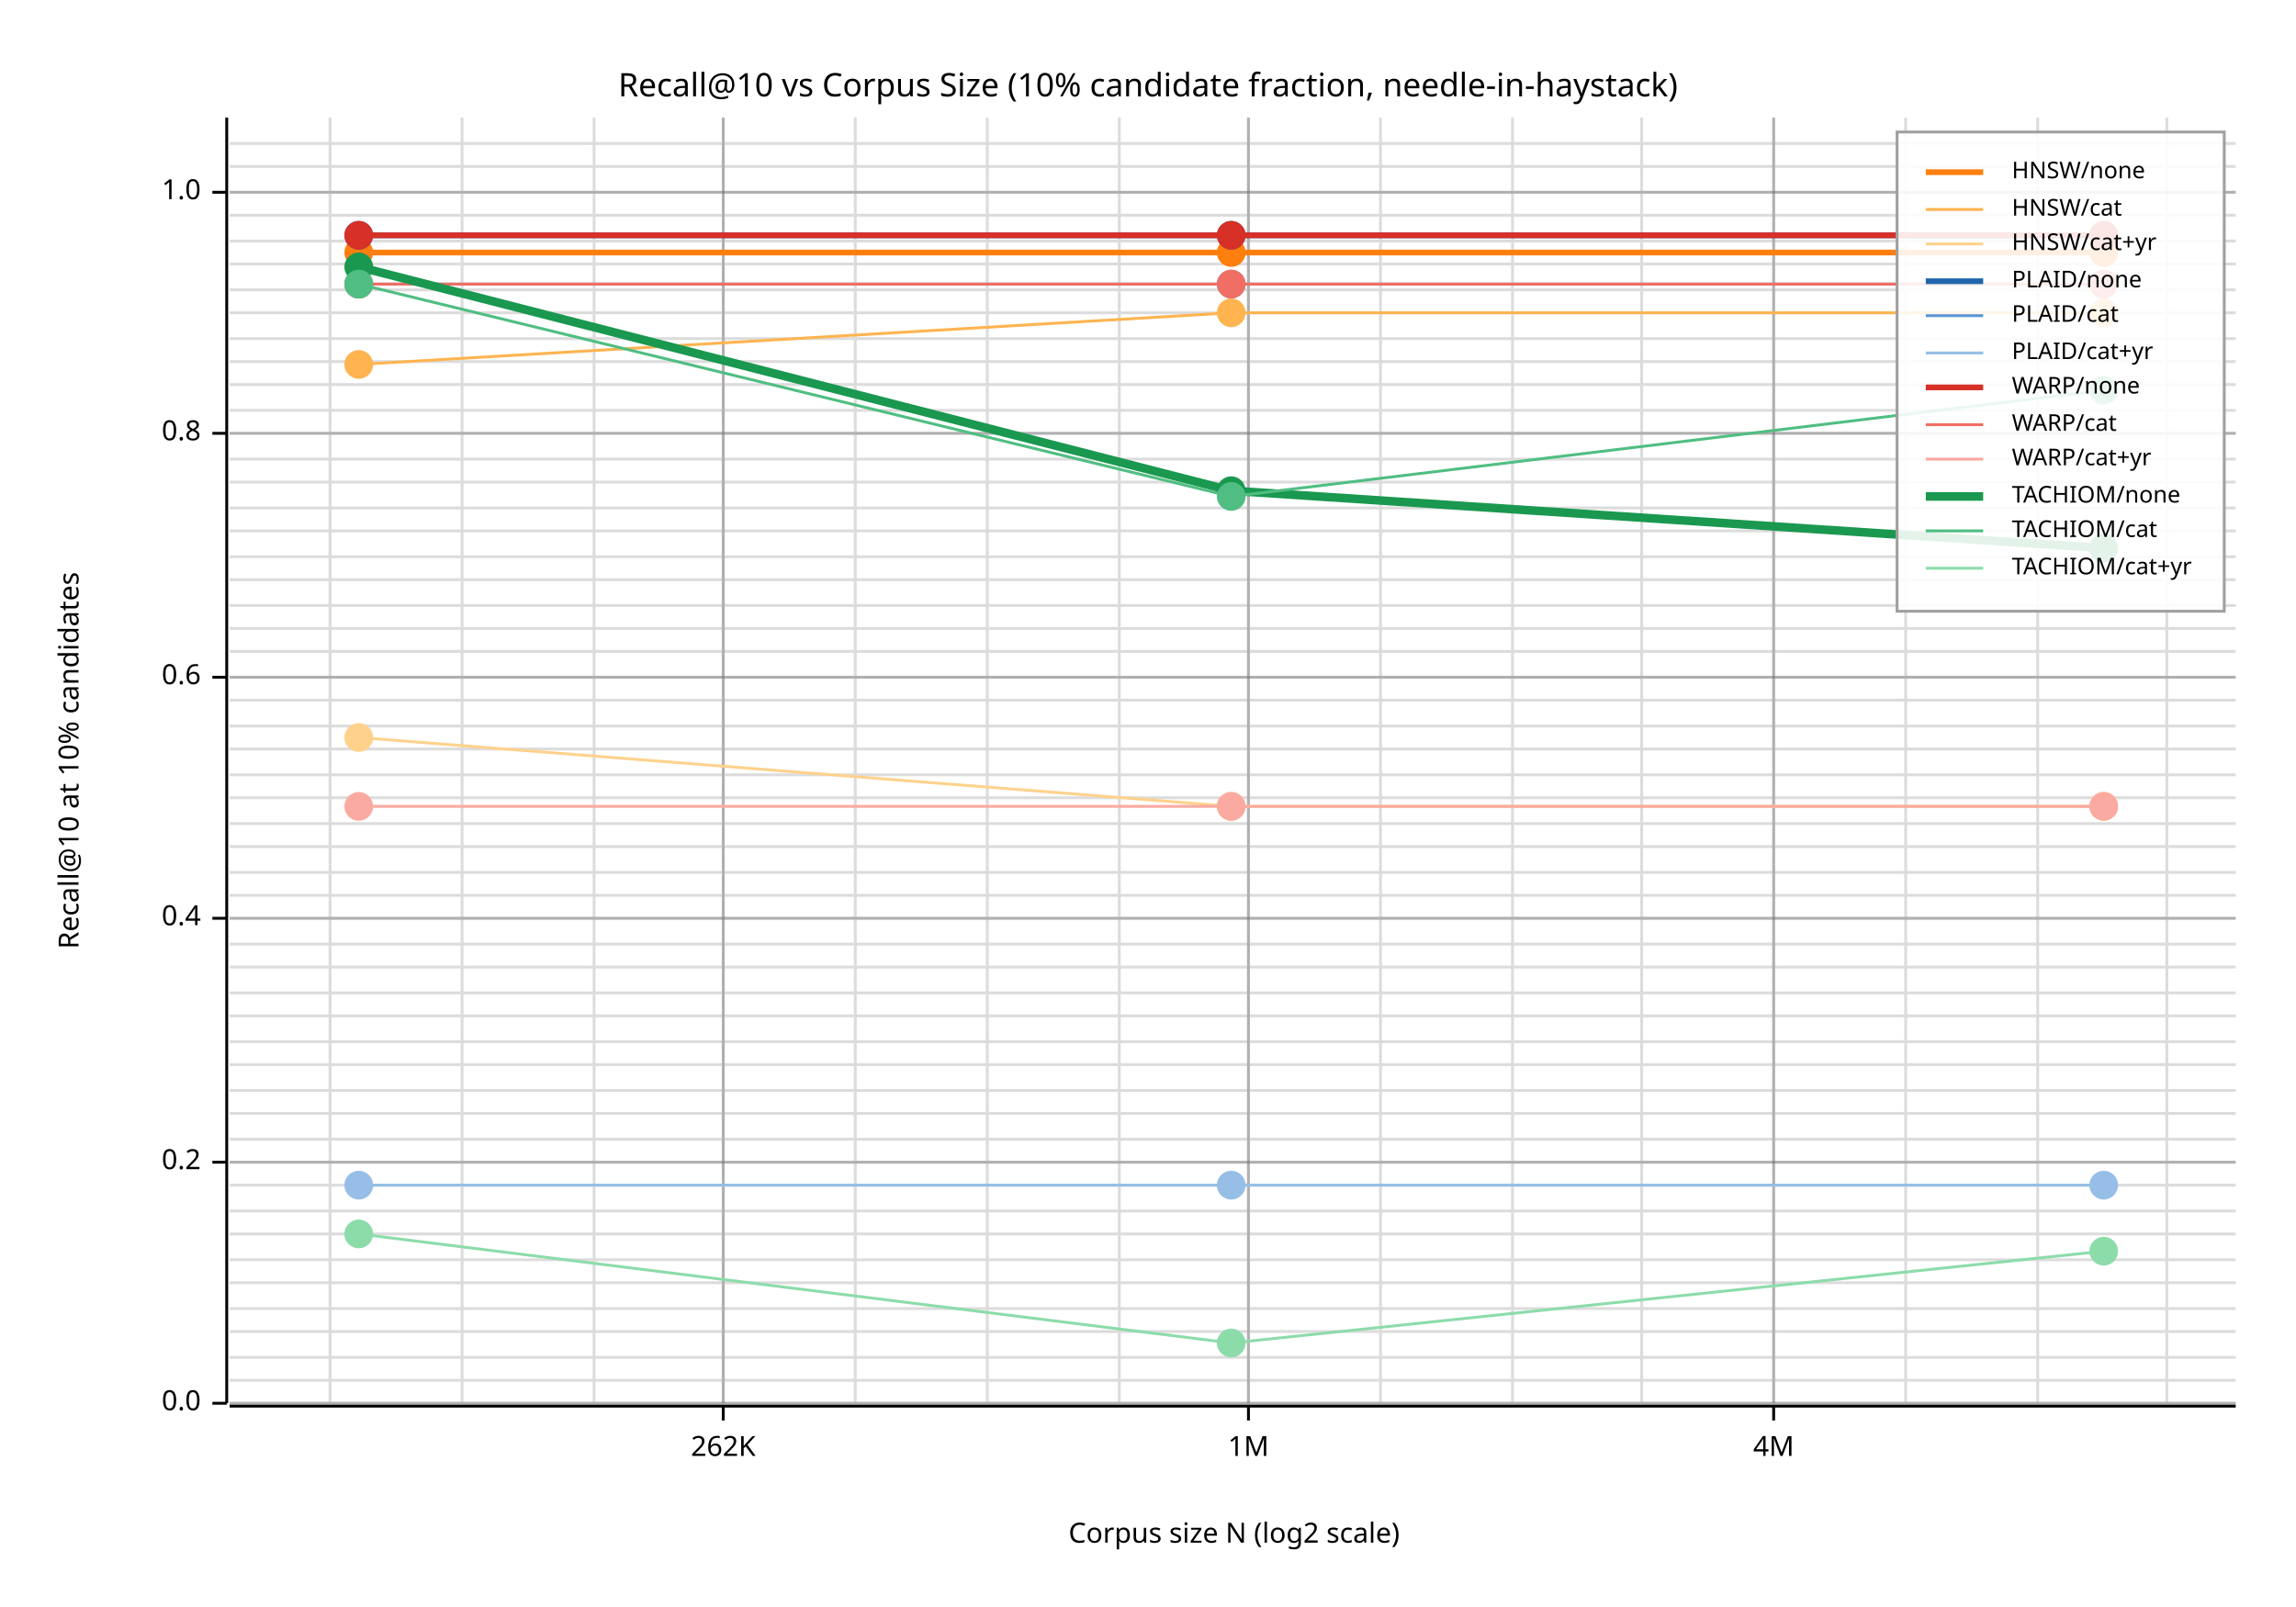
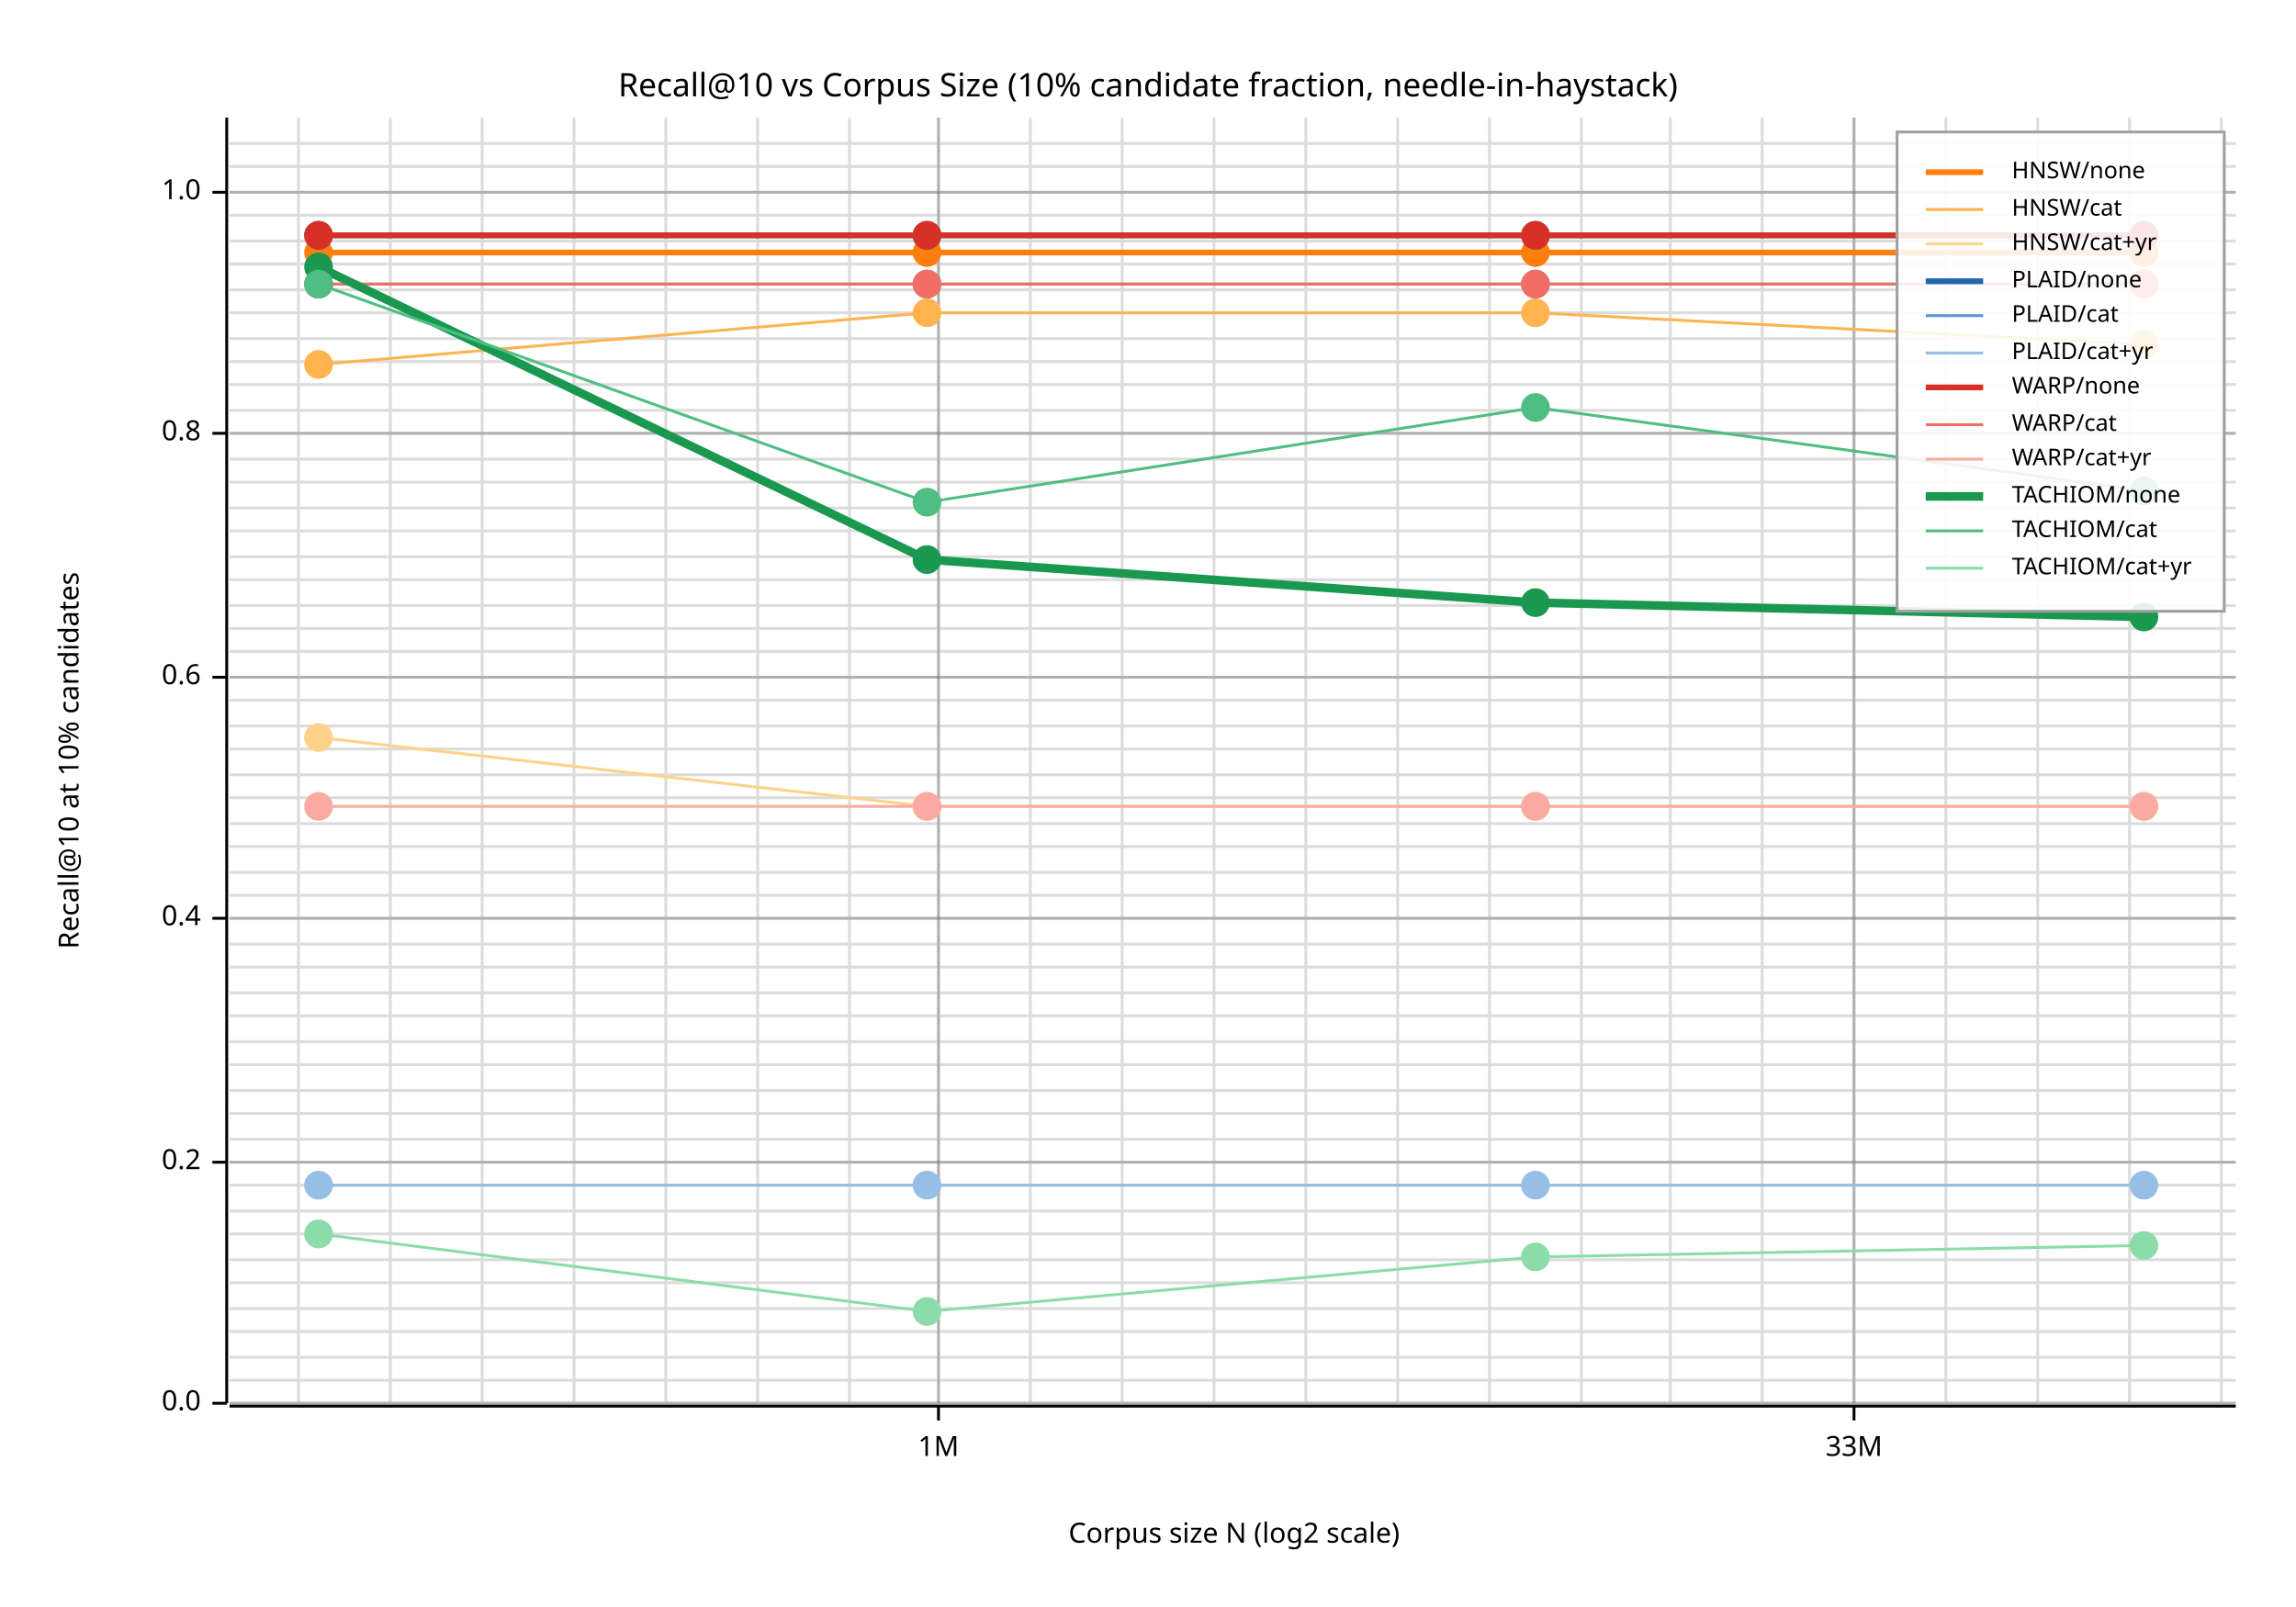
<svg xmlns="http://www.w3.org/2000/svg" width="800" height="560" viewBox="0 0 800 560">
  <rect x="0" y="0" width="800" height="560" opacity="1" fill="#FFFFFF" stroke="none" />
  <text x="400" y="25" dy="0.76em" text-anchor="middle" font-family="sans-serif" font-size="11.29" opacity="1" fill="#000000">
Recall@10 vs Corpus Size  (10% candidate fraction, needle-in-haystack)
</text>
-   <line opacity="1" stroke="#DCDCDC" stroke-width="1" x1="115" y1="489" x2="115" y2="41" />
-   <line opacity="1" stroke="#DCDCDC" stroke-width="1" x1="161" y1="489" x2="161" y2="41" />
-   <line opacity="1" stroke="#DCDCDC" stroke-width="1" x1="207" y1="489" x2="207" y2="41" />
-   <line opacity="1" stroke="#DCDCDC" stroke-width="1" x1="252" y1="489" x2="252" y2="41" />
-   <line opacity="1" stroke="#DCDCDC" stroke-width="1" x1="298" y1="489" x2="298" y2="41" />
-   <line opacity="1" stroke="#DCDCDC" stroke-width="1" x1="344" y1="489" x2="344" y2="41" />
-   <line opacity="1" stroke="#DCDCDC" stroke-width="1" x1="390" y1="489" x2="390" y2="41" />
-   <line opacity="1" stroke="#DCDCDC" stroke-width="1" x1="435" y1="489" x2="435" y2="41" />
-   <line opacity="1" stroke="#DCDCDC" stroke-width="1" x1="481" y1="489" x2="481" y2="41" />
-   <line opacity="1" stroke="#DCDCDC" stroke-width="1" x1="527" y1="489" x2="527" y2="41" />
-   <line opacity="1" stroke="#DCDCDC" stroke-width="1" x1="572" y1="489" x2="572" y2="41" />
-   <line opacity="1" stroke="#DCDCDC" stroke-width="1" x1="618" y1="489" x2="618" y2="41" />
-   <line opacity="1" stroke="#DCDCDC" stroke-width="1" x1="664" y1="489" x2="664" y2="41" />
+   <line opacity="1" stroke="#DCDCDC" stroke-width="1" x1="104" y1="489" x2="104" y2="41" />
+   <line opacity="1" stroke="#DCDCDC" stroke-width="1" x1="136" y1="489" x2="136" y2="41" />
+   <line opacity="1" stroke="#DCDCDC" stroke-width="1" x1="168" y1="489" x2="168" y2="41" />
+   <line opacity="1" stroke="#DCDCDC" stroke-width="1" x1="200" y1="489" x2="200" y2="41" />
+   <line opacity="1" stroke="#DCDCDC" stroke-width="1" x1="232" y1="489" x2="232" y2="41" />
+   <line opacity="1" stroke="#DCDCDC" stroke-width="1" x1="264" y1="489" x2="264" y2="41" />
+   <line opacity="1" stroke="#DCDCDC" stroke-width="1" x1="296" y1="489" x2="296" y2="41" />
+   <line opacity="1" stroke="#DCDCDC" stroke-width="1" x1="327" y1="489" x2="327" y2="41" />
+   <line opacity="1" stroke="#DCDCDC" stroke-width="1" x1="359" y1="489" x2="359" y2="41" />
+   <line opacity="1" stroke="#DCDCDC" stroke-width="1" x1="391" y1="489" x2="391" y2="41" />
+   <line opacity="1" stroke="#DCDCDC" stroke-width="1" x1="423" y1="489" x2="423" y2="41" />
+   <line opacity="1" stroke="#DCDCDC" stroke-width="1" x1="455" y1="489" x2="455" y2="41" />
+   <line opacity="1" stroke="#DCDCDC" stroke-width="1" x1="487" y1="489" x2="487" y2="41" />
+   <line opacity="1" stroke="#DCDCDC" stroke-width="1" x1="519" y1="489" x2="519" y2="41" />
+   <line opacity="1" stroke="#DCDCDC" stroke-width="1" x1="551" y1="489" x2="551" y2="41" />
+   <line opacity="1" stroke="#DCDCDC" stroke-width="1" x1="582" y1="489" x2="582" y2="41" />
+   <line opacity="1" stroke="#DCDCDC" stroke-width="1" x1="614" y1="489" x2="614" y2="41" />
+   <line opacity="1" stroke="#DCDCDC" stroke-width="1" x1="646" y1="489" x2="646" y2="41" />
+   <line opacity="1" stroke="#DCDCDC" stroke-width="1" x1="678" y1="489" x2="678" y2="41" />
  <line opacity="1" stroke="#DCDCDC" stroke-width="1" x1="710" y1="489" x2="710" y2="41" />
-   <line opacity="1" stroke="#DCDCDC" stroke-width="1" x1="755" y1="489" x2="755" y2="41" />
+   <line opacity="1" stroke="#DCDCDC" stroke-width="1" x1="742" y1="489" x2="742" y2="41" />
+   <line opacity="1" stroke="#DCDCDC" stroke-width="1" x1="774" y1="489" x2="774" y2="41" />
  <line opacity="1" stroke="#DCDCDC" stroke-width="1" x1="80" y1="489" x2="779" y2="489" />
  <line opacity="1" stroke="#DCDCDC" stroke-width="1" x1="80" y1="481" x2="779" y2="481" />
  <line opacity="1" stroke="#DCDCDC" stroke-width="1" x1="80" y1="473" x2="779" y2="473" />
  <line opacity="1" stroke="#DCDCDC" stroke-width="1" x1="80" y1="464" x2="779" y2="464" />
  <line opacity="1" stroke="#DCDCDC" stroke-width="1" x1="80" y1="456" x2="779" y2="456" />
  <line opacity="1" stroke="#DCDCDC" stroke-width="1" x1="80" y1="447" x2="779" y2="447" />
  <line opacity="1" stroke="#DCDCDC" stroke-width="1" x1="80" y1="439" x2="779" y2="439" />
  <line opacity="1" stroke="#DCDCDC" stroke-width="1" x1="80" y1="430" x2="779" y2="430" />
  <line opacity="1" stroke="#DCDCDC" stroke-width="1" x1="80" y1="422" x2="779" y2="422" />
  <line opacity="1" stroke="#DCDCDC" stroke-width="1" x1="80" y1="413" x2="779" y2="413" />
  <line opacity="1" stroke="#DCDCDC" stroke-width="1" x1="80" y1="405" x2="779" y2="405" />
  <line opacity="1" stroke="#DCDCDC" stroke-width="1" x1="80" y1="397" x2="779" y2="397" />
  <line opacity="1" stroke="#DCDCDC" stroke-width="1" x1="80" y1="388" x2="779" y2="388" />
  <line opacity="1" stroke="#DCDCDC" stroke-width="1" x1="80" y1="380" x2="779" y2="380" />
  <line opacity="1" stroke="#DCDCDC" stroke-width="1" x1="80" y1="371" x2="779" y2="371" />
  <line opacity="1" stroke="#DCDCDC" stroke-width="1" x1="80" y1="363" x2="779" y2="363" />
  <line opacity="1" stroke="#DCDCDC" stroke-width="1" x1="80" y1="354" x2="779" y2="354" />
  <line opacity="1" stroke="#DCDCDC" stroke-width="1" x1="80" y1="346" x2="779" y2="346" />
  <line opacity="1" stroke="#DCDCDC" stroke-width="1" x1="80" y1="337" x2="779" y2="337" />
  <line opacity="1" stroke="#DCDCDC" stroke-width="1" x1="80" y1="329" x2="779" y2="329" />
  <line opacity="1" stroke="#DCDCDC" stroke-width="1" x1="80" y1="320" x2="779" y2="320" />
  <line opacity="1" stroke="#DCDCDC" stroke-width="1" x1="80" y1="312" x2="779" y2="312" />
  <line opacity="1" stroke="#DCDCDC" stroke-width="1" x1="80" y1="304" x2="779" y2="304" />
  <line opacity="1" stroke="#DCDCDC" stroke-width="1" x1="80" y1="295" x2="779" y2="295" />
  <line opacity="1" stroke="#DCDCDC" stroke-width="1" x1="80" y1="287" x2="779" y2="287" />
  <line opacity="1" stroke="#DCDCDC" stroke-width="1" x1="80" y1="278" x2="779" y2="278" />
  <line opacity="1" stroke="#DCDCDC" stroke-width="1" x1="80" y1="270" x2="779" y2="270" />
  <line opacity="1" stroke="#DCDCDC" stroke-width="1" x1="80" y1="261" x2="779" y2="261" />
  <line opacity="1" stroke="#DCDCDC" stroke-width="1" x1="80" y1="253" x2="779" y2="253" />
  <line opacity="1" stroke="#DCDCDC" stroke-width="1" x1="80" y1="244" x2="779" y2="244" />
  <line opacity="1" stroke="#DCDCDC" stroke-width="1" x1="80" y1="236" x2="779" y2="236" />
  <line opacity="1" stroke="#DCDCDC" stroke-width="1" x1="80" y1="227" x2="779" y2="227" />
  <line opacity="1" stroke="#DCDCDC" stroke-width="1" x1="80" y1="219" x2="779" y2="219" />
  <line opacity="1" stroke="#DCDCDC" stroke-width="1" x1="80" y1="211" x2="779" y2="211" />
  <line opacity="1" stroke="#DCDCDC" stroke-width="1" x1="80" y1="202" x2="779" y2="202" />
  <line opacity="1" stroke="#DCDCDC" stroke-width="1" x1="80" y1="194" x2="779" y2="194" />
  <line opacity="1" stroke="#DCDCDC" stroke-width="1" x1="80" y1="185" x2="779" y2="185" />
  <line opacity="1" stroke="#DCDCDC" stroke-width="1" x1="80" y1="177" x2="779" y2="177" />
  <line opacity="1" stroke="#DCDCDC" stroke-width="1" x1="80" y1="168" x2="779" y2="168" />
  <line opacity="1" stroke="#DCDCDC" stroke-width="1" x1="80" y1="160" x2="779" y2="160" />
  <line opacity="1" stroke="#DCDCDC" stroke-width="1" x1="80" y1="151" x2="779" y2="151" />
  <line opacity="1" stroke="#DCDCDC" stroke-width="1" x1="80" y1="143" x2="779" y2="143" />
  <line opacity="1" stroke="#DCDCDC" stroke-width="1" x1="80" y1="134" x2="779" y2="134" />
  <line opacity="1" stroke="#DCDCDC" stroke-width="1" x1="80" y1="126" x2="779" y2="126" />
  <line opacity="1" stroke="#DCDCDC" stroke-width="1" x1="80" y1="118" x2="779" y2="118" />
  <line opacity="1" stroke="#DCDCDC" stroke-width="1" x1="80" y1="109" x2="779" y2="109" />
  <line opacity="1" stroke="#DCDCDC" stroke-width="1" x1="80" y1="101" x2="779" y2="101" />
  <line opacity="1" stroke="#DCDCDC" stroke-width="1" x1="80" y1="92" x2="779" y2="92" />
  <line opacity="1" stroke="#DCDCDC" stroke-width="1" x1="80" y1="84" x2="779" y2="84" />
  <line opacity="1" stroke="#DCDCDC" stroke-width="1" x1="80" y1="75" x2="779" y2="75" />
  <line opacity="1" stroke="#DCDCDC" stroke-width="1" x1="80" y1="67" x2="779" y2="67" />
  <line opacity="1" stroke="#DCDCDC" stroke-width="1" x1="80" y1="58" x2="779" y2="58" />
  <line opacity="1" stroke="#DCDCDC" stroke-width="1" x1="80" y1="50" x2="779" y2="50" />
  <text x="20" y="265" dy="0.76em" text-anchor="middle" font-family="sans-serif" font-size="9.677" opacity="1" fill="#000000" transform="rotate(270, 20, 265)">
Recall@10 at 10% candidates
</text>
  <text x="430" y="540" dy="-0.5ex" text-anchor="middle" font-family="sans-serif" font-size="9.677" opacity="1" fill="#000000">
Corpus size N (log2 scale)
</text>
-   <line opacity="0.2" stroke="#000000" stroke-width="1" x1="252" y1="489" x2="252" y2="41" />
-   <line opacity="0.2" stroke="#000000" stroke-width="1" x1="435" y1="489" x2="435" y2="41" />
-   <line opacity="0.2" stroke="#000000" stroke-width="1" x1="618" y1="489" x2="618" y2="41" />
+   <line opacity="0.2" stroke="#000000" stroke-width="1" x1="327" y1="489" x2="327" y2="41" />
+   <line opacity="0.2" stroke="#000000" stroke-width="1" x1="646" y1="489" x2="646" y2="41" />
  <line opacity="0.2" stroke="#000000" stroke-width="1" x1="80" y1="489" x2="779" y2="489" />
  <line opacity="0.2" stroke="#000000" stroke-width="1" x1="80" y1="405" x2="779" y2="405" />
  <line opacity="0.2" stroke="#000000" stroke-width="1" x1="80" y1="320" x2="779" y2="320" />
  <line opacity="0.2" stroke="#000000" stroke-width="1" x1="80" y1="236" x2="779" y2="236" />
  <line opacity="0.2" stroke="#000000" stroke-width="1" x1="80" y1="151" x2="779" y2="151" />
  <line opacity="0.2" stroke="#000000" stroke-width="1" x1="80" y1="67" x2="779" y2="67" />
  <polyline fill="none" opacity="1" stroke="#000000" stroke-width="1" points="79,41 79,489 " />
  <text x="70" y="489" dy="0.5ex" text-anchor="end" font-family="sans-serif" font-size="9.677" opacity="1" fill="#000000">
0.0
</text>
  <polyline fill="none" opacity="1" stroke="#000000" stroke-width="1" points="74,489 79,489 " />
  <text x="70" y="405" dy="0.5ex" text-anchor="end" font-family="sans-serif" font-size="9.677" opacity="1" fill="#000000">
0.2
</text>
  <polyline fill="none" opacity="1" stroke="#000000" stroke-width="1" points="74,405 79,405 " />
  <text x="70" y="320" dy="0.5ex" text-anchor="end" font-family="sans-serif" font-size="9.677" opacity="1" fill="#000000">
0.4
</text>
  <polyline fill="none" opacity="1" stroke="#000000" stroke-width="1" points="74,320 79,320 " />
  <text x="70" y="236" dy="0.5ex" text-anchor="end" font-family="sans-serif" font-size="9.677" opacity="1" fill="#000000">
0.6
</text>
  <polyline fill="none" opacity="1" stroke="#000000" stroke-width="1" points="74,236 79,236 " />
  <text x="70" y="151" dy="0.5ex" text-anchor="end" font-family="sans-serif" font-size="9.677" opacity="1" fill="#000000">
0.8
</text>
  <polyline fill="none" opacity="1" stroke="#000000" stroke-width="1" points="74,151 79,151 " />
  <text x="70" y="67" dy="0.5ex" text-anchor="end" font-family="sans-serif" font-size="9.677" opacity="1" fill="#000000">
1.0
</text>
  <polyline fill="none" opacity="1" stroke="#000000" stroke-width="1" points="74,67 79,67 " />
  <polyline fill="none" opacity="1" stroke="#000000" stroke-width="1" points="80,490 779,490 " />
-   <text x="252" y="500" dy="0.76em" text-anchor="middle" font-family="sans-serif" font-size="9.677" opacity="1" fill="#000000">
- 262K
- </text>
-   <polyline fill="none" opacity="1" stroke="#000000" stroke-width="1" points="252,490 252,495 " />
-   <text x="435" y="500" dy="0.76em" text-anchor="middle" font-family="sans-serif" font-size="9.677" opacity="1" fill="#000000">
+   <text x="327" y="500" dy="0.76em" text-anchor="middle" font-family="sans-serif" font-size="9.677" opacity="1" fill="#000000">
1M
</text>
-   <polyline fill="none" opacity="1" stroke="#000000" stroke-width="1" points="435,490 435,495 " />
-   <text x="618" y="500" dy="0.76em" text-anchor="middle" font-family="sans-serif" font-size="9.677" opacity="1" fill="#000000">
- 4M
- </text>
-   <polyline fill="none" opacity="1" stroke="#000000" stroke-width="1" points="618,490 618,495 " />
-   <polyline fill="none" opacity="1" stroke="#FF7F0E" stroke-width="2" points="125,88 429,88 733,88 " />
-   <circle cx="125" cy="88" r="5" opacity="1" fill="#FF7F0E" stroke="none" stroke-width="1" />
-   <circle cx="429" cy="88" r="5" opacity="1" fill="#FF7F0E" stroke="none" stroke-width="1" />
-   <circle cx="733" cy="88" r="5" opacity="1" fill="#FF7F0E" stroke="none" stroke-width="1" />
-   <polyline fill="none" opacity="1" stroke="#FFB450" stroke-width="1" points="125,127 429,109 733,109 " />
-   <circle cx="125" cy="127" r="5" opacity="1" fill="#FFB450" stroke="none" stroke-width="1" />
-   <circle cx="429" cy="109" r="5" opacity="1" fill="#FFB450" stroke="none" stroke-width="1" />
-   <circle cx="733" cy="109" r="5" opacity="1" fill="#FFB450" stroke="none" stroke-width="1" />
-   <polyline fill="none" opacity="1" stroke="#FFD28C" stroke-width="1" points="125,257 429,281 733,281 " />
-   <circle cx="125" cy="257" r="5" opacity="1" fill="#FFD28C" stroke="none" stroke-width="1" />
-   <circle cx="429" cy="281" r="5" opacity="1" fill="#FFD28C" stroke="none" stroke-width="1" />
-   <circle cx="733" cy="281" r="5" opacity="1" fill="#FFD28C" stroke="none" stroke-width="1" />
-   <polyline fill="none" opacity="1" stroke="#2166AC" stroke-width="2" points="125,82 429,82 733,82 " />
-   <circle cx="125" cy="82" r="5" opacity="1" fill="#2166AC" stroke="none" stroke-width="1" />
-   <circle cx="429" cy="82" r="5" opacity="1" fill="#2166AC" stroke="none" stroke-width="1" />
-   <circle cx="733" cy="82" r="5" opacity="1" fill="#2166AC" stroke="none" stroke-width="1" />
-   <polyline fill="none" opacity="1" stroke="#5A96D2" stroke-width="1" points="125,99 429,99 733,99 " />
-   <circle cx="125" cy="99" r="5" opacity="1" fill="#5A96D2" stroke="none" stroke-width="1" />
-   <circle cx="429" cy="99" r="5" opacity="1" fill="#5A96D2" stroke="none" stroke-width="1" />
-   <circle cx="733" cy="99" r="5" opacity="1" fill="#5A96D2" stroke="none" stroke-width="1" />
-   <polyline fill="none" opacity="1" stroke="#96BEE6" stroke-width="1" points="125,413 429,413 733,413 " />
-   <circle cx="125" cy="413" r="5" opacity="1" fill="#96BEE6" stroke="none" stroke-width="1" />
-   <circle cx="429" cy="413" r="5" opacity="1" fill="#96BEE6" stroke="none" stroke-width="1" />
-   <circle cx="733" cy="413" r="5" opacity="1" fill="#96BEE6" stroke="none" stroke-width="1" />
-   <polyline fill="none" opacity="1" stroke="#D73027" stroke-width="2" points="125,82 429,82 733,82 " />
-   <circle cx="125" cy="82" r="5" opacity="1" fill="#D73027" stroke="none" stroke-width="1" />
-   <circle cx="429" cy="82" r="5" opacity="1" fill="#D73027" stroke="none" stroke-width="1" />
-   <circle cx="733" cy="82" r="5" opacity="1" fill="#D73027" stroke="none" stroke-width="1" />
-   <polyline fill="none" opacity="1" stroke="#F06E64" stroke-width="1" points="125,99 429,99 733,99 " />
-   <circle cx="125" cy="99" r="5" opacity="1" fill="#F06E64" stroke="none" stroke-width="1" />
-   <circle cx="429" cy="99" r="5" opacity="1" fill="#F06E64" stroke="none" stroke-width="1" />
-   <circle cx="733" cy="99" r="5" opacity="1" fill="#F06E64" stroke="none" stroke-width="1" />
-   <polyline fill="none" opacity="1" stroke="#FAAAA0" stroke-width="1" points="125,281 429,281 733,281 " />
-   <circle cx="125" cy="281" r="5" opacity="1" fill="#FAAAA0" stroke="none" stroke-width="1" />
-   <circle cx="429" cy="281" r="5" opacity="1" fill="#FAAAA0" stroke="none" stroke-width="1" />
-   <circle cx="733" cy="281" r="5" opacity="1" fill="#FAAAA0" stroke="none" stroke-width="1" />
-   <polyline fill="none" opacity="1" stroke="#1A9850" stroke-width="3" points="125,93 429,171 733,191 " />
-   <circle cx="125" cy="93" r="5" opacity="1" fill="#1A9850" stroke="none" stroke-width="1" />
-   <circle cx="429" cy="171" r="5" opacity="1" fill="#1A9850" stroke="none" stroke-width="1" />
-   <circle cx="733" cy="191" r="5" opacity="1" fill="#1A9850" stroke="none" stroke-width="1" />
-   <polyline fill="none" opacity="1" stroke="#50BE82" stroke-width="1" points="125,99 429,173 733,136 " />
-   <circle cx="125" cy="99" r="5" opacity="1" fill="#50BE82" stroke="none" stroke-width="1" />
-   <circle cx="429" cy="173" r="5" opacity="1" fill="#50BE82" stroke="none" stroke-width="1" />
-   <circle cx="733" cy="136" r="5" opacity="1" fill="#50BE82" stroke="none" stroke-width="1" />
-   <polyline fill="none" opacity="1" stroke="#8CDCAA" stroke-width="1" points="125,430 429,468 733,436 " />
-   <circle cx="125" cy="430" r="5" opacity="1" fill="#8CDCAA" stroke="none" stroke-width="1" />
-   <circle cx="429" cy="468" r="5" opacity="1" fill="#8CDCAA" stroke="none" stroke-width="1" />
-   <circle cx="733" cy="436" r="5" opacity="1" fill="#8CDCAA" stroke="none" stroke-width="1" />
+   <polyline fill="none" opacity="1" stroke="#000000" stroke-width="1" points="327,490 327,495 " />
+   <text x="646" y="500" dy="0.76em" text-anchor="middle" font-family="sans-serif" font-size="9.677" opacity="1" fill="#000000">
+ 33M
+ </text>
+   <polyline fill="none" opacity="1" stroke="#000000" stroke-width="1" points="646,490 646,495 " />
+   <polyline fill="none" opacity="1" stroke="#FF7F0E" stroke-width="2" points="111,88 323,88 535,88 747,88 " />
+   <circle cx="111" cy="88" r="5" opacity="1" fill="#FF7F0E" stroke="none" stroke-width="1" />
+   <circle cx="323" cy="88" r="5" opacity="1" fill="#FF7F0E" stroke="none" stroke-width="1" />
+   <circle cx="535" cy="88" r="5" opacity="1" fill="#FF7F0E" stroke="none" stroke-width="1" />
+   <circle cx="747" cy="88" r="5" opacity="1" fill="#FF7F0E" stroke="none" stroke-width="1" />
+   <polyline fill="none" opacity="1" stroke="#FFB450" stroke-width="1" points="111,127 323,109 535,109 747,120 " />
+   <circle cx="111" cy="127" r="5" opacity="1" fill="#FFB450" stroke="none" stroke-width="1" />
+   <circle cx="323" cy="109" r="5" opacity="1" fill="#FFB450" stroke="none" stroke-width="1" />
+   <circle cx="535" cy="109" r="5" opacity="1" fill="#FFB450" stroke="none" stroke-width="1" />
+   <circle cx="747" cy="120" r="5" opacity="1" fill="#FFB450" stroke="none" stroke-width="1" />
+   <polyline fill="none" opacity="1" stroke="#FFD28C" stroke-width="1" points="111,257 323,281 535,281 747,281 " />
+   <circle cx="111" cy="257" r="5" opacity="1" fill="#FFD28C" stroke="none" stroke-width="1" />
+   <circle cx="323" cy="281" r="5" opacity="1" fill="#FFD28C" stroke="none" stroke-width="1" />
+   <circle cx="535" cy="281" r="5" opacity="1" fill="#FFD28C" stroke="none" stroke-width="1" />
+   <circle cx="747" cy="281" r="5" opacity="1" fill="#FFD28C" stroke="none" stroke-width="1" />
+   <polyline fill="none" opacity="1" stroke="#2166AC" stroke-width="2" points="111,82 323,82 535,82 747,82 " />
+   <circle cx="111" cy="82" r="5" opacity="1" fill="#2166AC" stroke="none" stroke-width="1" />
+   <circle cx="323" cy="82" r="5" opacity="1" fill="#2166AC" stroke="none" stroke-width="1" />
+   <circle cx="535" cy="82" r="5" opacity="1" fill="#2166AC" stroke="none" stroke-width="1" />
+   <circle cx="747" cy="82" r="5" opacity="1" fill="#2166AC" stroke="none" stroke-width="1" />
+   <polyline fill="none" opacity="1" stroke="#5A96D2" stroke-width="1" points="111,99 323,99 535,99 747,99 " />
+   <circle cx="111" cy="99" r="5" opacity="1" fill="#5A96D2" stroke="none" stroke-width="1" />
+   <circle cx="323" cy="99" r="5" opacity="1" fill="#5A96D2" stroke="none" stroke-width="1" />
+   <circle cx="535" cy="99" r="5" opacity="1" fill="#5A96D2" stroke="none" stroke-width="1" />
+   <circle cx="747" cy="99" r="5" opacity="1" fill="#5A96D2" stroke="none" stroke-width="1" />
+   <polyline fill="none" opacity="1" stroke="#96BEE6" stroke-width="1" points="111,413 323,413 535,413 747,413 " />
+   <circle cx="111" cy="413" r="5" opacity="1" fill="#96BEE6" stroke="none" stroke-width="1" />
+   <circle cx="323" cy="413" r="5" opacity="1" fill="#96BEE6" stroke="none" stroke-width="1" />
+   <circle cx="535" cy="413" r="5" opacity="1" fill="#96BEE6" stroke="none" stroke-width="1" />
+   <circle cx="747" cy="413" r="5" opacity="1" fill="#96BEE6" stroke="none" stroke-width="1" />
+   <polyline fill="none" opacity="1" stroke="#D73027" stroke-width="2" points="111,82 323,82 535,82 747,82 " />
+   <circle cx="111" cy="82" r="5" opacity="1" fill="#D73027" stroke="none" stroke-width="1" />
+   <circle cx="323" cy="82" r="5" opacity="1" fill="#D73027" stroke="none" stroke-width="1" />
+   <circle cx="535" cy="82" r="5" opacity="1" fill="#D73027" stroke="none" stroke-width="1" />
+   <circle cx="747" cy="82" r="5" opacity="1" fill="#D73027" stroke="none" stroke-width="1" />
+   <polyline fill="none" opacity="1" stroke="#F06E64" stroke-width="1" points="111,99 323,99 535,99 747,99 " />
+   <circle cx="111" cy="99" r="5" opacity="1" fill="#F06E64" stroke="none" stroke-width="1" />
+   <circle cx="323" cy="99" r="5" opacity="1" fill="#F06E64" stroke="none" stroke-width="1" />
+   <circle cx="535" cy="99" r="5" opacity="1" fill="#F06E64" stroke="none" stroke-width="1" />
+   <circle cx="747" cy="99" r="5" opacity="1" fill="#F06E64" stroke="none" stroke-width="1" />
+   <polyline fill="none" opacity="1" stroke="#FAAAA0" stroke-width="1" points="111,281 323,281 535,281 747,281 " />
+   <circle cx="111" cy="281" r="5" opacity="1" fill="#FAAAA0" stroke="none" stroke-width="1" />
+   <circle cx="323" cy="281" r="5" opacity="1" fill="#FAAAA0" stroke="none" stroke-width="1" />
+   <circle cx="535" cy="281" r="5" opacity="1" fill="#FAAAA0" stroke="none" stroke-width="1" />
+   <circle cx="747" cy="281" r="5" opacity="1" fill="#FAAAA0" stroke="none" stroke-width="1" />
+   <polyline fill="none" opacity="1" stroke="#1A9850" stroke-width="3" points="111,93 323,195 535,210 747,215 " />
+   <circle cx="111" cy="93" r="5" opacity="1" fill="#1A9850" stroke="none" stroke-width="1" />
+   <circle cx="323" cy="195" r="5" opacity="1" fill="#1A9850" stroke="none" stroke-width="1" />
+   <circle cx="535" cy="210" r="5" opacity="1" fill="#1A9850" stroke="none" stroke-width="1" />
+   <circle cx="747" cy="215" r="5" opacity="1" fill="#1A9850" stroke="none" stroke-width="1" />
+   <polyline fill="none" opacity="1" stroke="#50BE82" stroke-width="1" points="111,99 323,175 535,142 747,171 " />
+   <circle cx="111" cy="99" r="5" opacity="1" fill="#50BE82" stroke="none" stroke-width="1" />
+   <circle cx="323" cy="175" r="5" opacity="1" fill="#50BE82" stroke="none" stroke-width="1" />
+   <circle cx="535" cy="142" r="5" opacity="1" fill="#50BE82" stroke="none" stroke-width="1" />
+   <circle cx="747" cy="171" r="5" opacity="1" fill="#50BE82" stroke="none" stroke-width="1" />
+   <polyline fill="none" opacity="1" stroke="#8CDCAA" stroke-width="1" points="111,430 323,457 535,438 747,434 " />
+   <circle cx="111" cy="430" r="5" opacity="1" fill="#8CDCAA" stroke="none" stroke-width="1" />
+   <circle cx="323" cy="457" r="5" opacity="1" fill="#8CDCAA" stroke="none" stroke-width="1" />
+   <circle cx="535" cy="438" r="5" opacity="1" fill="#8CDCAA" stroke="none" stroke-width="1" />
+   <circle cx="747" cy="434" r="5" opacity="1" fill="#8CDCAA" stroke="none" stroke-width="1" />
  <rect x="661" y="46" width="114" height="167" opacity="0.88" fill="#FFFFFF" stroke="none" />
  <rect x="661" y="46" width="114" height="167" opacity="1" fill="none" stroke="#A0A0A0" />
  <text x="701" y="56" dy="0.76em" text-anchor="start" font-family="sans-serif" font-size="8.065" opacity="1" fill="#000000">
HNSW/none
</text>
  <text x="701" y="69" dy="0.76em" text-anchor="start" font-family="sans-serif" font-size="8.065" opacity="1" fill="#000000">
HNSW/cat
</text>
  <text x="701" y="81" dy="0.76em" text-anchor="start" font-family="sans-serif" font-size="8.065" opacity="1" fill="#000000">
HNSW/cat+yr
</text>
  <text x="701" y="94" dy="0.76em" text-anchor="start" font-family="sans-serif" font-size="8.065" opacity="1" fill="#000000">
PLAID/none
</text>
  <text x="701" y="106" dy="0.76em" text-anchor="start" font-family="sans-serif" font-size="8.065" opacity="1" fill="#000000">
PLAID/cat
</text>
  <text x="701" y="119" dy="0.76em" text-anchor="start" font-family="sans-serif" font-size="8.065" opacity="1" fill="#000000">
PLAID/cat+yr
</text>
  <text x="701" y="131" dy="0.76em" text-anchor="start" font-family="sans-serif" font-size="8.065" opacity="1" fill="#000000">
WARP/none
</text>
  <text x="701" y="144" dy="0.76em" text-anchor="start" font-family="sans-serif" font-size="8.065" opacity="1" fill="#000000">
WARP/cat
</text>
  <text x="701" y="156" dy="0.76em" text-anchor="start" font-family="sans-serif" font-size="8.065" opacity="1" fill="#000000">
WARP/cat+yr
</text>
  <text x="701" y="169" dy="0.76em" text-anchor="start" font-family="sans-serif" font-size="8.065" opacity="1" fill="#000000">
TACHIOM/none
</text>
  <text x="701" y="181" dy="0.76em" text-anchor="start" font-family="sans-serif" font-size="8.065" opacity="1" fill="#000000">
TACHIOM/cat
</text>
  <text x="701" y="194" dy="0.76em" text-anchor="start" font-family="sans-serif" font-size="8.065" opacity="1" fill="#000000">
TACHIOM/cat+yr
</text>
  <polyline fill="none" opacity="1" stroke="#FF7F0E" stroke-width="2" points="671,60 691,60 " />
  <polyline fill="none" opacity="1" stroke="#FFB450" stroke-width="1" points="671,73 691,73 " />
  <polyline fill="none" opacity="1" stroke="#FFD28C" stroke-width="1" points="671,85 691,85 " />
  <polyline fill="none" opacity="1" stroke="#2166AC" stroke-width="2" points="671,98 691,98 " />
  <polyline fill="none" opacity="1" stroke="#5A96D2" stroke-width="1" points="671,110 691,110 " />
  <polyline fill="none" opacity="1" stroke="#96BEE6" stroke-width="1" points="671,123 691,123 " />
  <polyline fill="none" opacity="1" stroke="#D73027" stroke-width="2" points="671,135 691,135 " />
  <polyline fill="none" opacity="1" stroke="#F06E64" stroke-width="1" points="671,148 691,148 " />
  <polyline fill="none" opacity="1" stroke="#FAAAA0" stroke-width="1" points="671,160 691,160 " />
  <polyline fill="none" opacity="1" stroke="#1A9850" stroke-width="3" points="671,173 691,173 " />
  <polyline fill="none" opacity="1" stroke="#50BE82" stroke-width="1" points="671,185 691,185 " />
  <polyline fill="none" opacity="1" stroke="#8CDCAA" stroke-width="1" points="671,198 691,198 " />
</svg>
